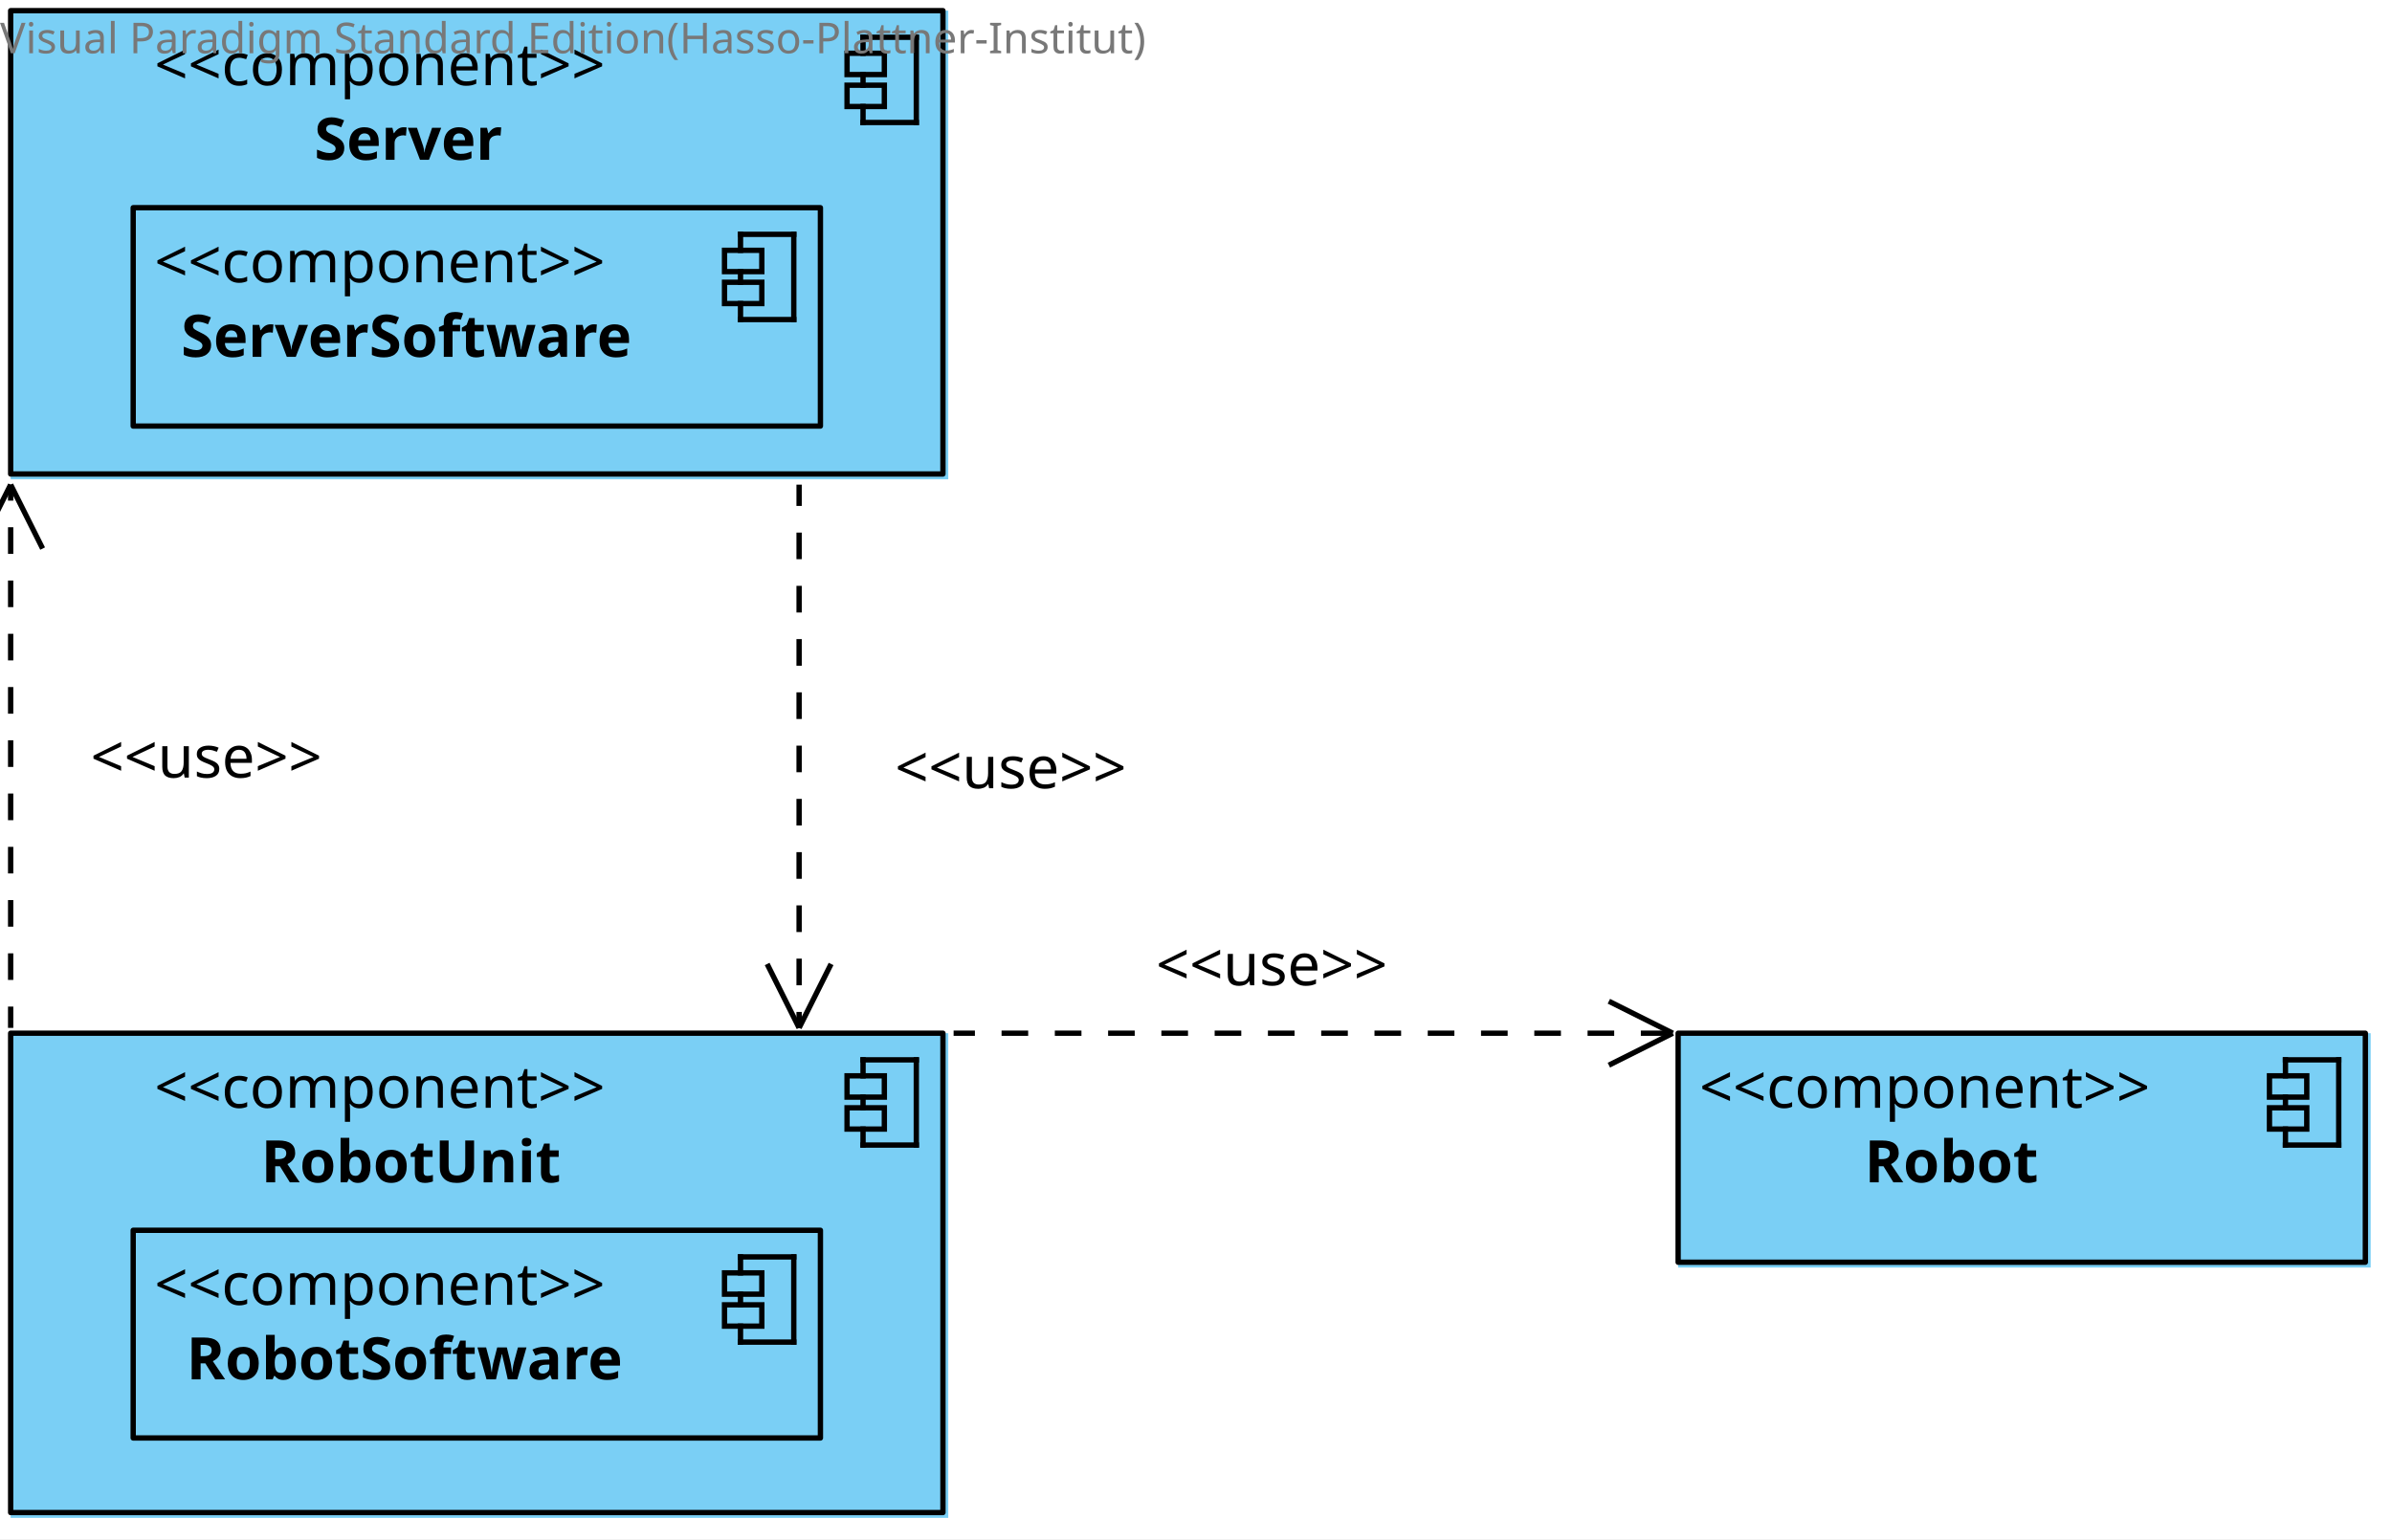
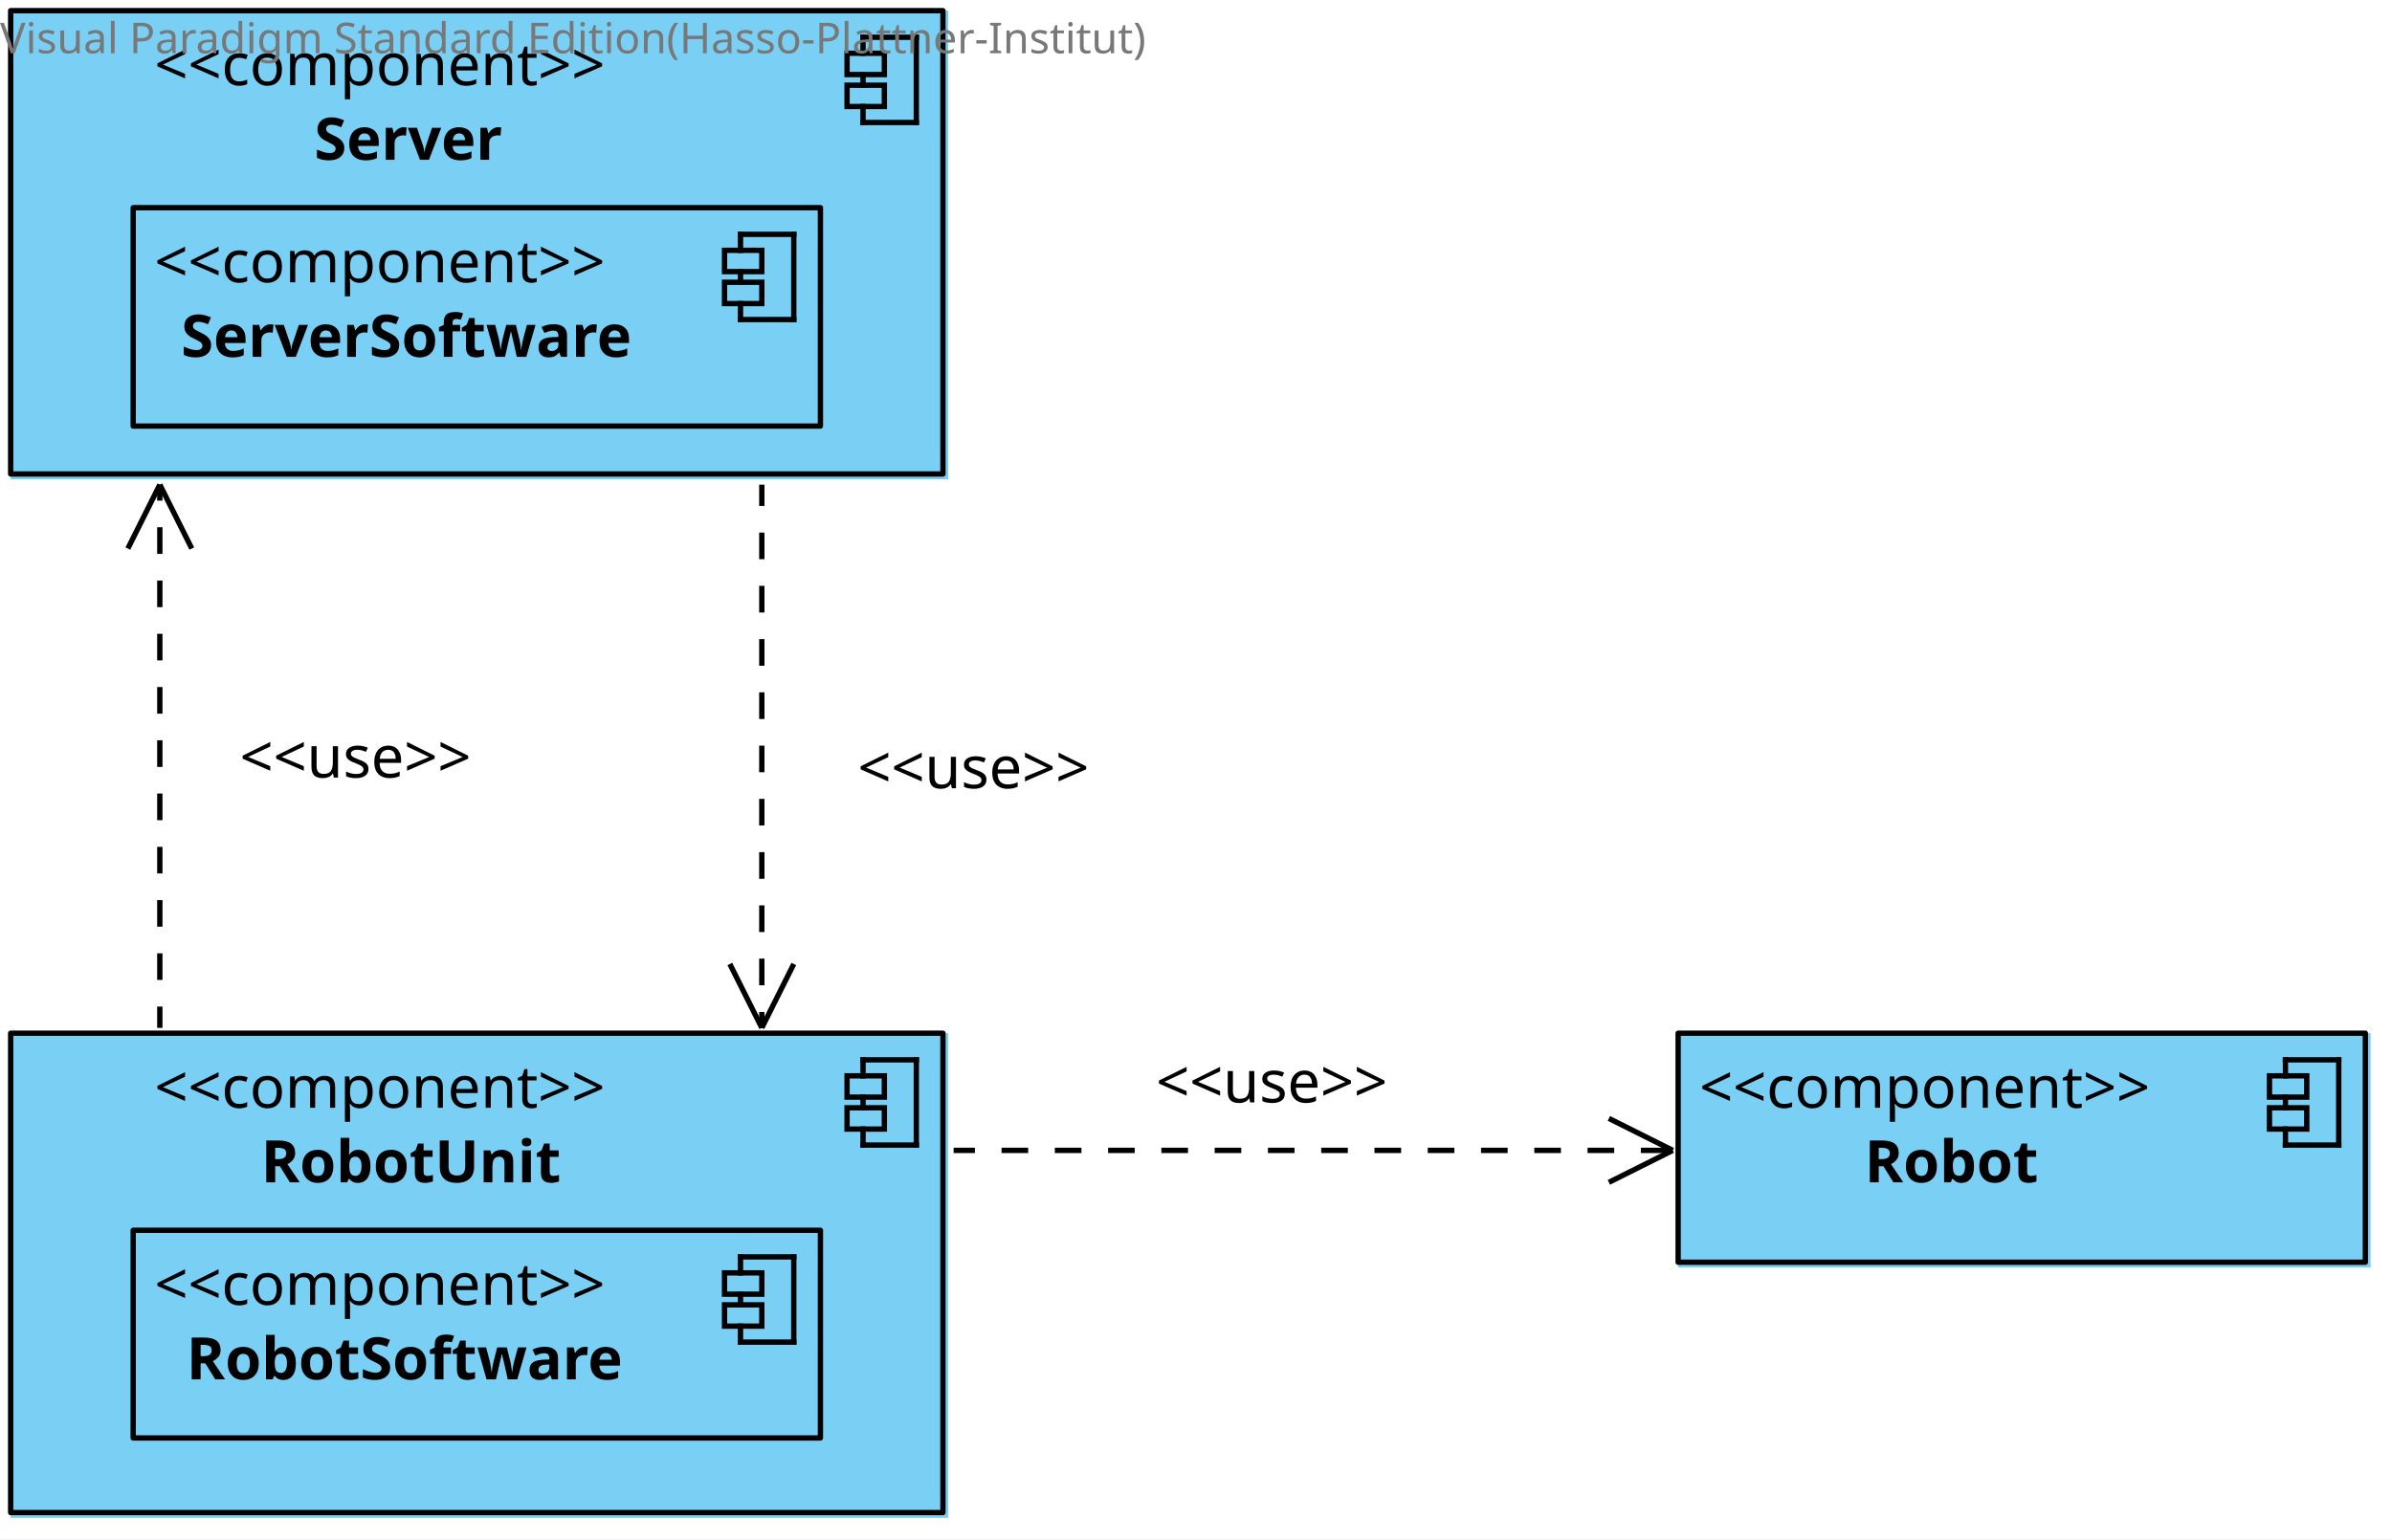
<svg xmlns="http://www.w3.org/2000/svg" fill-opacity="0" color-rendering="auto" color-interpolation="auto" text-rendering="auto" stroke="rgb(0,0,0)" stroke-linecap="square" width="449" stroke-miterlimit="10" shape-rendering="auto" stroke-opacity="0" fill="rgb(0,0,0)" stroke-dasharray="none" font-weight="normal" stroke-width="1" height="289" font-family="'Dialog'" font-style="normal" stroke-linejoin="miter" font-size="12" stroke-dashoffset="0" image-rendering="auto">
  <defs id="genericDefs" />
  <g>
    <defs id="defs1">
      <clipPath clipPathUnits="userSpaceOnUse" id="clipPath1">
        <path d="M-7 -7 L187 -7 L187 99 L-7 99 L-7 -7 Z" />
      </clipPath>
      <clipPath clipPathUnits="userSpaceOnUse" id="clipPath2">
        <path d="M0 0 L0 88 L152 88 L152 0 Z" />
      </clipPath>
      <clipPath clipPathUnits="userSpaceOnUse" id="clipPath3">
        <path d="M0 0 L0 57 L176 57 L176 0 Z" />
      </clipPath>
      <clipPath clipPathUnits="userSpaceOnUse" id="clipPath4">
        <path d="M-7 -7 L141 -7 L141 53 L-7 53 L-7 -7 Z" />
      </clipPath>
      <clipPath clipPathUnits="userSpaceOnUse" id="clipPath5">
        <path d="M0 0 L0 42 L106 42 L106 0 Z" />
      </clipPath>
      <clipPath clipPathUnits="userSpaceOnUse" id="clipPath6">
        <path d="M0 0 L0 11 L130 11 L130 0 Z" />
      </clipPath>
      <clipPath clipPathUnits="userSpaceOnUse" id="clipPath7">
        <path d="M-7 -7 L187 -7 L187 102 L-7 102 L-7 -7 Z" />
      </clipPath>
      <clipPath clipPathUnits="userSpaceOnUse" id="clipPath8">
        <path d="M0 0 L0 91 L152 91 L152 0 Z" />
      </clipPath>
      <clipPath clipPathUnits="userSpaceOnUse" id="clipPath9">
        <path d="M0 0 L0 60 L176 60 L176 0 Z" />
      </clipPath>
      <clipPath clipPathUnits="userSpaceOnUse" id="clipPath10">
        <path d="M-7 -7 L141 -7 L141 51 L-7 51 L-7 -7 Z" />
      </clipPath>
      <clipPath clipPathUnits="userSpaceOnUse" id="clipPath11">
        <path d="M0 0 L0 40 L106 40 L106 0 Z" />
      </clipPath>
      <clipPath clipPathUnits="userSpaceOnUse" id="clipPath12">
        <path d="M0 0 L0 9 L130 9 L130 0 Z" />
      </clipPath>
      <clipPath clipPathUnits="userSpaceOnUse" id="clipPath13">
        <path d="M-7 -7 L141 -7 L141 55 L-7 55 L-7 -7 Z" />
      </clipPath>
      <clipPath clipPathUnits="userSpaceOnUse" id="clipPath14">
        <path d="M0 0 L0 44 L106 44 L106 0 Z" />
      </clipPath>
      <clipPath clipPathUnits="userSpaceOnUse" id="clipPath15">
        <path d="M0 0 L0 13 L130 13 L130 0 Z" />
      </clipPath>
      <clipPath clipPathUnits="userSpaceOnUse" id="clipPath16">
        <path d="M0 0 L339 0 L339 204 L0 204 L0 0 Z" />
      </clipPath>
      <clipPath clipPathUnits="userSpaceOnUse" id="clipPath17">
-         <path d="M153 43 L153 57 L79 57 L79 43 ZM202 80 L202 94 L128 94 L128 80 ZM0 0 L0 41 L2 41 L2 55 L0 55 L0 204 L339 204 L339 0 Z" />
+         <path d="M146 21 L146 35 L72 35 L72 21 ZM202 80 L202 94 L128 94 L128 80 ZM0 0 L0 19 L30 19 L30 33 L0 33 L0 204 L339 204 L339 0 Z" />
      </clipPath>
      <clipPath clipPathUnits="userSpaceOnUse" id="clipPath18">
        <path d="M0 0 L204 0 L204 306 L0 306 L0 0 Z" />
      </clipPath>
      <clipPath clipPathUnits="userSpaceOnUse" id="clipPath19">
-         <path d="M182 146 L182 160 L108 160 L108 146 ZM0 0 L0 144 L31 144 L31 158 L0 158 L0 306 L204 306 L204 197 L157 197 L157 183 L204 183 L204 0 Z" />
+         <path d="M182 146 L182 160 L108 160 L108 146 ZM0 0 L0 144 L66 144 L66 158 L0 158 L0 306 L204 306 L204 219 L164 219 L164 205 L204 205 L204 0 Z" />
      </clipPath>
      <clipPath clipPathUnits="userSpaceOnUse" id="clipPath20">
        <path d="M179 144 L179 158 L105 158 L105 144 ZM0 0 L0 306 L204 306 L204 0 Z" />
      </clipPath>
      <clipPath clipPathUnits="userSpaceOnUse" id="clipPath21">
        <path d="M-74 -14 L148 -14 L148 28 L-74 28 L-74 -14 Z" />
      </clipPath>
    </defs>
    <g fill="white" text-rendering="geometricPrecision" fill-opacity="1" stroke-opacity="1" stroke="white">
      <rect x="0" width="449" height="289" y="0" stroke="none" />
    </g>
    <g font-size="11" transform="translate(2,2)" fill-opacity="1" fill="rgb(122,207,245)" text-rendering="geometricPrecision" font-family="sans-serif" stroke="rgb(122,207,245)" font-weight="bold" stroke-opacity="1">
      <rect x="0" width="176" height="88" y="0" clip-path="url(#clipPath1)" stroke="none" />
    </g>
    <g stroke-linecap="butt" font-size="11" transform="translate(2,2)" fill-opacity="1" fill="black" text-rendering="geometricPrecision" font-family="sans-serif" stroke-linejoin="round" stroke="black" font-weight="bold" stroke-opacity="1" stroke-miterlimit="0">
      <rect fill="none" x="0" width="175" height="87" y="0" clip-path="url(#clipPath1)" />
      <line stroke-linecap="square" clip-path="url(#clipPath1)" fill="none" x1="160" x2="170" y1="5" y2="5" stroke-linejoin="miter" stroke-miterlimit="10" />
      <line stroke-linecap="square" clip-path="url(#clipPath1)" fill="none" x1="170" x2="170" y1="5" y2="21" stroke-linejoin="miter" stroke-miterlimit="10" />
      <line stroke-linecap="square" clip-path="url(#clipPath1)" fill="none" x1="160" x2="170" y1="21" y2="21" stroke-linejoin="miter" stroke-miterlimit="10" />
      <line stroke-linecap="square" clip-path="url(#clipPath1)" fill="none" x1="160" x2="160" y1="5" y2="8" stroke-linejoin="miter" stroke-miterlimit="10" />
      <rect stroke-linecap="square" x="157" y="8" clip-path="url(#clipPath1)" fill="none" width="7" stroke-linejoin="miter" height="4" stroke-miterlimit="10" />
      <line stroke-linecap="square" clip-path="url(#clipPath1)" fill="none" x1="160" x2="160" y1="12" y2="14" stroke-linejoin="miter" stroke-miterlimit="10" />
      <rect stroke-linecap="square" x="157" y="14" clip-path="url(#clipPath1)" fill="none" width="7" stroke-linejoin="miter" height="4" stroke-miterlimit="10" />
      <line stroke-linecap="square" clip-path="url(#clipPath1)" fill="none" x1="160" x2="160" y1="18" y2="21" stroke-linejoin="miter" stroke-miterlimit="10" />
    </g>
    <g font-size="11" transform="translate(2,2)" fill-opacity="1" fill="black" text-rendering="geometricPrecision" font-family="sans-serif" stroke="black" stroke-opacity="1">
      <text x="27" xml:space="preserve" y="14" clip-path="url(#clipPath2)" stroke="none">&lt;&lt;component&gt;&gt;</text>
      <text x="57" xml:space="preserve" y="28" clip-path="url(#clipPath2)" font-weight="bold" stroke="none">Server</text>
    </g>
    <g font-size="11" transform="translate(25,39)" fill-opacity="1" fill="rgb(122,207,245)" text-rendering="geometricPrecision" font-family="sans-serif" stroke="rgb(122,207,245)" font-weight="bold" stroke-opacity="1">
      <rect x="0" width="130" height="42" y="0" clip-path="url(#clipPath4)" stroke="none" />
    </g>
    <g stroke-linecap="butt" font-size="11" transform="translate(25,39)" fill-opacity="1" fill="black" text-rendering="geometricPrecision" font-family="sans-serif" stroke-linejoin="round" stroke="black" font-weight="bold" stroke-opacity="1" stroke-miterlimit="0">
      <rect fill="none" x="0" width="129" height="41" y="0" clip-path="url(#clipPath4)" />
      <line stroke-linecap="square" clip-path="url(#clipPath4)" fill="none" x1="114" x2="124" y1="5" y2="5" stroke-linejoin="miter" stroke-miterlimit="10" />
      <line stroke-linecap="square" clip-path="url(#clipPath4)" fill="none" x1="124" x2="124" y1="5" y2="21" stroke-linejoin="miter" stroke-miterlimit="10" />
      <line stroke-linecap="square" clip-path="url(#clipPath4)" fill="none" x1="114" x2="124" y1="21" y2="21" stroke-linejoin="miter" stroke-miterlimit="10" />
      <line stroke-linecap="square" clip-path="url(#clipPath4)" fill="none" x1="114" x2="114" y1="5" y2="8" stroke-linejoin="miter" stroke-miterlimit="10" />
      <rect stroke-linecap="square" x="111" y="8" clip-path="url(#clipPath4)" fill="none" width="7" stroke-linejoin="miter" height="4" stroke-miterlimit="10" />
      <line stroke-linecap="square" clip-path="url(#clipPath4)" fill="none" x1="114" x2="114" y1="12" y2="14" stroke-linejoin="miter" stroke-miterlimit="10" />
      <rect stroke-linecap="square" x="111" y="14" clip-path="url(#clipPath4)" fill="none" width="7" stroke-linejoin="miter" height="4" stroke-miterlimit="10" />
      <line stroke-linecap="square" clip-path="url(#clipPath4)" fill="none" x1="114" x2="114" y1="18" y2="21" stroke-linejoin="miter" stroke-miterlimit="10" />
    </g>
    <g font-size="11" transform="translate(25,39)" fill-opacity="1" fill="black" text-rendering="geometricPrecision" font-family="sans-serif" stroke="black" stroke-opacity="1">
      <text x="4" xml:space="preserve" y="14" clip-path="url(#clipPath5)" stroke="none">&lt;&lt;component&gt;&gt;</text>
      <text x="9" xml:space="preserve" y="28" clip-path="url(#clipPath5)" font-weight="bold" stroke="none">ServerSoftware</text>
    </g>
    <g font-size="11" transform="translate(2,194)" fill-opacity="1" fill="rgb(122,207,245)" text-rendering="geometricPrecision" font-family="sans-serif" stroke="rgb(122,207,245)" font-weight="bold" stroke-opacity="1">
      <rect x="0" width="176" height="91" y="0" clip-path="url(#clipPath7)" stroke="none" />
    </g>
    <g stroke-linecap="butt" font-size="11" transform="translate(2,194)" fill-opacity="1" fill="black" text-rendering="geometricPrecision" font-family="sans-serif" stroke-linejoin="round" stroke="black" font-weight="bold" stroke-opacity="1" stroke-miterlimit="0">
      <rect fill="none" x="0" width="175" height="90" y="0" clip-path="url(#clipPath7)" />
      <line stroke-linecap="square" clip-path="url(#clipPath7)" fill="none" x1="160" x2="170" y1="5" y2="5" stroke-linejoin="miter" stroke-miterlimit="10" />
      <line stroke-linecap="square" clip-path="url(#clipPath7)" fill="none" x1="170" x2="170" y1="5" y2="21" stroke-linejoin="miter" stroke-miterlimit="10" />
      <line stroke-linecap="square" clip-path="url(#clipPath7)" fill="none" x1="160" x2="170" y1="21" y2="21" stroke-linejoin="miter" stroke-miterlimit="10" />
      <line stroke-linecap="square" clip-path="url(#clipPath7)" fill="none" x1="160" x2="160" y1="5" y2="8" stroke-linejoin="miter" stroke-miterlimit="10" />
      <rect stroke-linecap="square" x="157" y="8" clip-path="url(#clipPath7)" fill="none" width="7" stroke-linejoin="miter" height="4" stroke-miterlimit="10" />
      <line stroke-linecap="square" clip-path="url(#clipPath7)" fill="none" x1="160" x2="160" y1="12" y2="14" stroke-linejoin="miter" stroke-miterlimit="10" />
      <rect stroke-linecap="square" x="157" y="14" clip-path="url(#clipPath7)" fill="none" width="7" stroke-linejoin="miter" height="4" stroke-miterlimit="10" />
      <line stroke-linecap="square" clip-path="url(#clipPath7)" fill="none" x1="160" x2="160" y1="18" y2="21" stroke-linejoin="miter" stroke-miterlimit="10" />
    </g>
    <g font-size="11" transform="translate(2,194)" fill-opacity="1" fill="black" text-rendering="geometricPrecision" font-family="sans-serif" stroke="black" stroke-opacity="1">
      <text x="27" xml:space="preserve" y="14" clip-path="url(#clipPath8)" stroke="none">&lt;&lt;component&gt;&gt;</text>
      <text x="47" xml:space="preserve" y="28" clip-path="url(#clipPath8)" font-weight="bold" stroke="none">RobotUnit</text>
    </g>
    <g font-size="11" transform="translate(25,231)" fill-opacity="1" fill="rgb(122,207,245)" text-rendering="geometricPrecision" font-family="sans-serif" stroke="rgb(122,207,245)" font-weight="bold" stroke-opacity="1">
      <rect x="0" width="130" height="40" y="0" clip-path="url(#clipPath10)" stroke="none" />
    </g>
    <g stroke-linecap="butt" font-size="11" transform="translate(25,231)" fill-opacity="1" fill="black" text-rendering="geometricPrecision" font-family="sans-serif" stroke-linejoin="round" stroke="black" font-weight="bold" stroke-opacity="1" stroke-miterlimit="0">
      <rect fill="none" x="0" width="129" height="39" y="0" clip-path="url(#clipPath10)" />
      <line stroke-linecap="square" clip-path="url(#clipPath10)" fill="none" x1="114" x2="124" y1="5" y2="5" stroke-linejoin="miter" stroke-miterlimit="10" />
      <line stroke-linecap="square" clip-path="url(#clipPath10)" fill="none" x1="124" x2="124" y1="5" y2="21" stroke-linejoin="miter" stroke-miterlimit="10" />
      <line stroke-linecap="square" clip-path="url(#clipPath10)" fill="none" x1="114" x2="124" y1="21" y2="21" stroke-linejoin="miter" stroke-miterlimit="10" />
      <line stroke-linecap="square" clip-path="url(#clipPath10)" fill="none" x1="114" x2="114" y1="5" y2="8" stroke-linejoin="miter" stroke-miterlimit="10" />
      <rect stroke-linecap="square" x="111" y="8" clip-path="url(#clipPath10)" fill="none" width="7" stroke-linejoin="miter" height="4" stroke-miterlimit="10" />
      <line stroke-linecap="square" clip-path="url(#clipPath10)" fill="none" x1="114" x2="114" y1="12" y2="14" stroke-linejoin="miter" stroke-miterlimit="10" />
      <rect stroke-linecap="square" x="111" y="14" clip-path="url(#clipPath10)" fill="none" width="7" stroke-linejoin="miter" height="4" stroke-miterlimit="10" />
      <line stroke-linecap="square" clip-path="url(#clipPath10)" fill="none" x1="114" x2="114" y1="18" y2="21" stroke-linejoin="miter" stroke-miterlimit="10" />
    </g>
    <g font-size="11" transform="translate(25,231)" fill-opacity="1" fill="black" text-rendering="geometricPrecision" font-family="sans-serif" stroke="black" stroke-opacity="1">
      <text x="4" xml:space="preserve" y="14" clip-path="url(#clipPath11)" stroke="none">&lt;&lt;component&gt;&gt;</text>
      <text x="10" xml:space="preserve" y="28" clip-path="url(#clipPath11)" font-weight="bold" stroke="none">RobotSoftware</text>
    </g>
    <g font-size="11" transform="translate(315,194)" fill-opacity="1" fill="rgb(122,207,245)" text-rendering="geometricPrecision" font-family="sans-serif" stroke="rgb(122,207,245)" font-weight="bold" stroke-opacity="1">
      <rect x="0" width="130" height="44" y="0" clip-path="url(#clipPath13)" stroke="none" />
    </g>
    <g stroke-linecap="butt" font-size="11" transform="translate(315,194)" fill-opacity="1" fill="black" text-rendering="geometricPrecision" font-family="sans-serif" stroke-linejoin="round" stroke="black" font-weight="bold" stroke-opacity="1" stroke-miterlimit="0">
      <rect fill="none" x="0" width="129" height="43" y="0" clip-path="url(#clipPath13)" />
      <line stroke-linecap="square" clip-path="url(#clipPath13)" fill="none" x1="114" x2="124" y1="5" y2="5" stroke-linejoin="miter" stroke-miterlimit="10" />
      <line stroke-linecap="square" clip-path="url(#clipPath13)" fill="none" x1="124" x2="124" y1="5" y2="21" stroke-linejoin="miter" stroke-miterlimit="10" />
      <line stroke-linecap="square" clip-path="url(#clipPath13)" fill="none" x1="114" x2="124" y1="21" y2="21" stroke-linejoin="miter" stroke-miterlimit="10" />
      <line stroke-linecap="square" clip-path="url(#clipPath13)" fill="none" x1="114" x2="114" y1="5" y2="8" stroke-linejoin="miter" stroke-miterlimit="10" />
      <rect stroke-linecap="square" x="111" y="8" clip-path="url(#clipPath13)" fill="none" width="7" stroke-linejoin="miter" height="4" stroke-miterlimit="10" />
      <line stroke-linecap="square" clip-path="url(#clipPath13)" fill="none" x1="114" x2="114" y1="12" y2="14" stroke-linejoin="miter" stroke-miterlimit="10" />
      <rect stroke-linecap="square" x="111" y="14" clip-path="url(#clipPath13)" fill="none" width="7" stroke-linejoin="miter" height="4" stroke-miterlimit="10" />
      <line stroke-linecap="square" clip-path="url(#clipPath13)" fill="none" x1="114" x2="114" y1="18" y2="21" stroke-linejoin="miter" stroke-miterlimit="10" />
    </g>
    <g font-size="11" transform="translate(315,194)" fill-opacity="1" fill="black" text-rendering="geometricPrecision" font-family="sans-serif" stroke="black" stroke-opacity="1">
      <text x="4" xml:space="preserve" y="14" clip-path="url(#clipPath14)" stroke="none">&lt;&lt;component&gt;&gt;</text>
      <text x="35" xml:space="preserve" y="28" clip-path="url(#clipPath14)" font-weight="bold" stroke="none">Robot</text>
    </g>
-     <g stroke-linecap="butt" font-size="11" transform="translate(79,94)" fill-opacity="1" stroke-dashoffset="1" fill="black" text-rendering="geometricPrecision" font-family="sans-serif" stroke-linejoin="round" stroke-dasharray="5" stroke="black" stroke-opacity="1">
+     <g stroke-linecap="butt" font-size="11" transform="translate(79,116)" fill-opacity="1" stroke-dashoffset="1" fill="black" text-rendering="geometricPrecision" font-family="sans-serif" stroke-linejoin="round" stroke-dasharray="5" stroke="black" stroke-opacity="1">
      <line y2="100" fill="none" x1="100" clip-path="url(#clipPath17)" x2="235" y1="100" />
      <line clip-path="url(#clipPath17)" stroke-dashoffset="0" fill="none" x1="235" x2="223" y1="100" y2="94" stroke-dasharray="none" />
      <line clip-path="url(#clipPath17)" stroke-dashoffset="0" fill="none" x1="235" x2="223" y1="100" y2="106" stroke-dasharray="none" />
    </g>
-     <g stroke-linecap="butt" font-size="11" transform="translate(50,-9)" fill-opacity="1" stroke-dashoffset="1" fill="black" text-rendering="geometricPrecision" font-family="sans-serif" stroke-linejoin="round" stroke-dasharray="5" stroke="black" stroke-opacity="1">
+     <g stroke-linecap="butt" font-size="11" transform="translate(43,-9)" fill-opacity="1" stroke-dashoffset="1" fill="black" text-rendering="geometricPrecision" font-family="sans-serif" stroke-linejoin="round" stroke-dasharray="5" stroke="black" stroke-opacity="1">
      <line y2="202" fill="none" x1="100" clip-path="url(#clipPath19)" x2="100" y1="100" />
      <line clip-path="url(#clipPath19)" stroke-dashoffset="0" fill="none" x1="100" x2="106" y1="202" y2="190" stroke-dasharray="none" />
      <line clip-path="url(#clipPath19)" stroke-dashoffset="0" fill="none" x1="100" x2="94" y1="202" y2="190" stroke-dasharray="none" />
    </g>
-     <g stroke-linecap="butt" font-size="11" transform="translate(-98,-9)" fill-opacity="1" stroke-dashoffset="1" fill="black" text-rendering="geometricPrecision" font-family="sans-serif" stroke-linejoin="round" stroke-dasharray="5" stroke="black" stroke-opacity="1">
+     <g stroke-linecap="butt" font-size="11" transform="translate(-70,-9)" fill-opacity="1" stroke-dashoffset="1" fill="black" text-rendering="geometricPrecision" font-family="sans-serif" stroke-linejoin="round" stroke-dasharray="5" stroke="black" stroke-opacity="1">
      <line y2="100" fill="none" x1="100" clip-path="url(#clipPath20)" x2="100" y1="202" />
      <line clip-path="url(#clipPath20)" stroke-dashoffset="0" fill="none" x1="100" x2="94" y1="100" y2="112" stroke-dasharray="none" />
      <line clip-path="url(#clipPath20)" stroke-dashoffset="0" fill="none" x1="100" x2="106" y1="100" y2="112" stroke-dasharray="none" />
    </g>
-     <g font-size="11" transform="translate(7,135)" fill-opacity="1" fill="black" text-rendering="geometricPrecision" font-family="sans-serif" stroke="black" stroke-opacity="1">
+     <g font-size="11" transform="translate(35,135)" fill-opacity="1" fill="black" text-rendering="geometricPrecision" font-family="sans-serif" stroke="black" stroke-opacity="1">
      <text x="10" xml:space="preserve" y="11" clip-path="url(#clipPath21)" stroke="none">&lt;&lt;use&gt;&gt;</text>
    </g>
-     <g font-size="11" transform="translate(158,137)" fill-opacity="1" fill="black" text-rendering="geometricPrecision" font-family="sans-serif" stroke="black" stroke-opacity="1">
+     <g font-size="11" transform="translate(151,137)" fill-opacity="1" fill="black" text-rendering="geometricPrecision" font-family="sans-serif" stroke="black" stroke-opacity="1">
      <text x="10" xml:space="preserve" y="11" clip-path="url(#clipPath21)" stroke="none">&lt;&lt;use&gt;&gt;</text>
    </g>
-     <g font-size="11" transform="translate(207,174)" fill-opacity="1" fill="black" text-rendering="geometricPrecision" font-family="sans-serif" stroke="black" stroke-opacity="1">
+     <g font-size="11" transform="translate(207,196)" fill-opacity="1" fill="black" text-rendering="geometricPrecision" font-family="sans-serif" stroke="black" stroke-opacity="1">
      <text x="10" xml:space="preserve" y="11" clip-path="url(#clipPath21)" stroke="none">&lt;&lt;use&gt;&gt;</text>
    </g>
    <g fill="rgb(120,120,120)" text-rendering="geometricPrecision" fill-opacity="1" font-size="8" stroke-opacity="1" stroke="rgb(120,120,120)">
      <text x="0" xml:space="preserve" y="10" stroke="none">Visual Paradigm Standard Edition(Hasso-Plattner-Institut)</text>
    </g>
  </g>
</svg>
